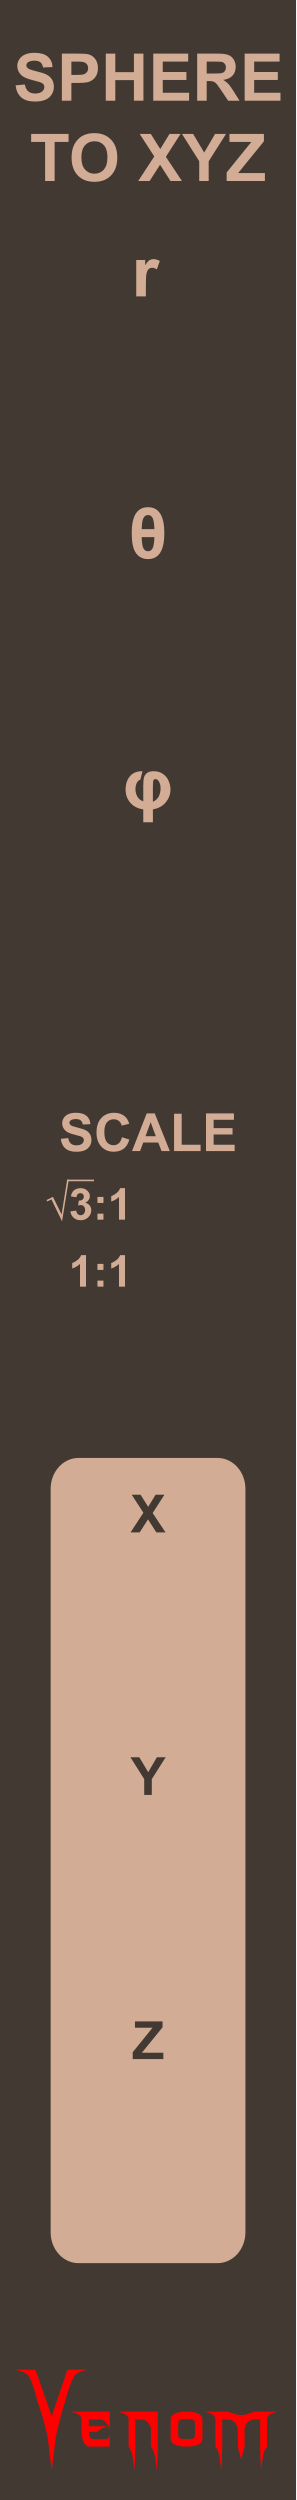
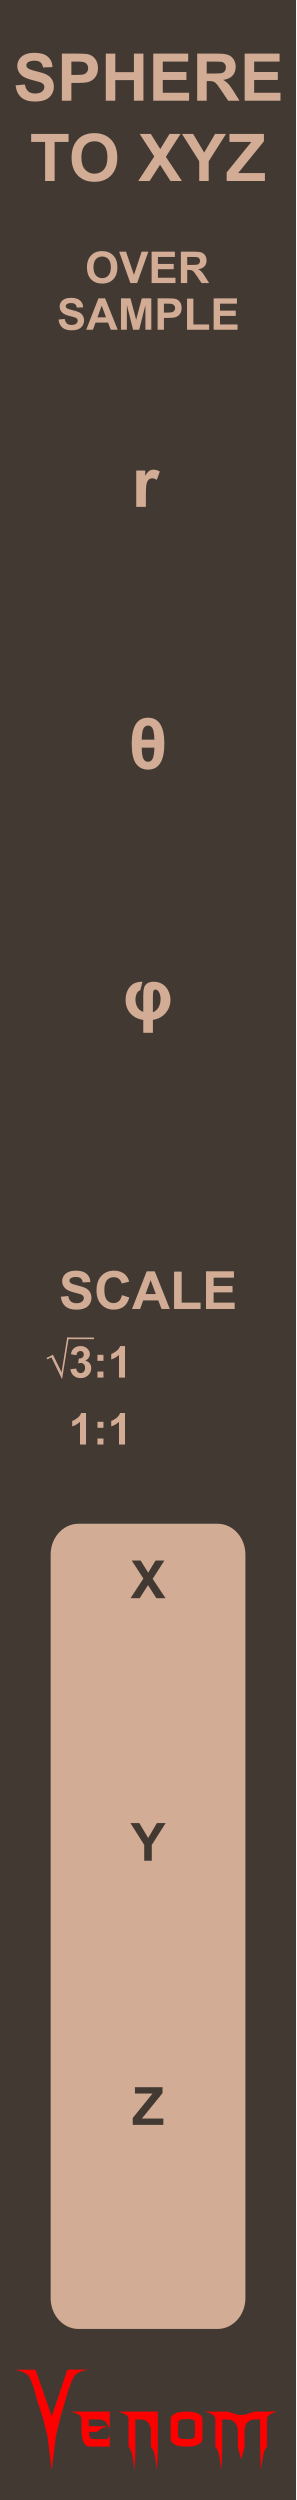
<svg xmlns="http://www.w3.org/2000/svg" width="45" height="380" viewBox="0 0 119.062 1005.417" version="1.1" id="svg5">
  <defs id="defs2" />
  <g id="layer3" style="display:inline">
    <rect style="vector-effect:non-scaling-stroke;fill:#423932;fill-opacity:1;stroke-width:0.187;-inkscape-stroke:hairline" id="rect910" width="119.062" height="1005.417" x="0" y="3.0735944e-05" />
  </g>
  <g id="layer4" style="display:inline">
    <g id="g42796" transform="matrix(0.7933896,0,0,0.7945833,-1.265367,-19.61703)" style="fill:#ff0000;stroke-width:1.279">
      <g aria-label="enom" id="text4270-27" style="font-size:49.389px;line-height:1.25;font-family:'NECK ROMANCER';-inkscape-font-specification:'NECK ROMANCER, Normal';font-variant-ligatures:none;text-align:center;text-anchor:middle;fill:#ff0000;stroke-width:3.384">
        <path d="m 46.609,1249.244 q 0,1.158 0,3.425 3.183,0 9.453,0 -1.64,0.579 -2.99,1.206 -1.35,0.627 -2.363,1.688 -1.35,0 -4.051,0 0,1.495 0.434,2.556 0.386,1.109 1.833,1.109 2.267,0 6.801,0 0.482,-0.145 0.868,-0.627 0.338,-0.53 0.627,-1.736 0,2.026 0,6.125 -3.521,0 -10.563,0 -1.543,0 -2.653,-2.219 -1.109,-2.17 -1.109,-6.318 0,-1.978 0,-5.836 -0.386,-1.35 -1.881,-2.122 -1.495,-0.724 -3.569,-1.206 6.608,0 19.775,0 0,2.942 0,8.778 -1.206,-2.701 -2.219,-3.666 -1.013,-0.965 -2.701,-1.109 -0.916,-0.097 -2.17,-0.097 -1.206,0.048 -2.846,0.048 -0.241,0 -0.675,0 z" id="path42762" style="fill:#ff0000;stroke-width:3.384" />
        <path d="m 81.577,1245.289 q 0,5.884 0,17.701 0,3.087 -0.145,6.077 -0.096,3.039 -0.338,5.933 -0.386,-3.714 -0.965,-6.994 -0.531,-3.328 -2.026,-5.016 0,-2.99 0,-8.923 -0.241,-1.351 -0.723,-2.219 -0.482,-0.868 -1.061,-1.399 -1.109,-1.013 -2.412,-1.109 -1.35,-0.097 -2.267,-0.097 -0.482,0 -1.447,0 0,4.582 0,13.746 0,3.087 -0.096,6.077 -0.145,3.039 -0.386,5.933 -0.386,-3.714 -0.916,-6.994 -0.579,-3.328 -2.026,-5.016 0,-4.823 0,-14.373 -0.386,-1.35 -1.881,-2.122 -1.495,-0.724 -3.569,-1.206 6.752,0 20.257,0 z" id="path42764" style="fill:#ff0000;stroke-width:3.384" />
        <path d="m 104.197,1249.051 q 0,3.376 0,10.177 0,1.543 -1.929,2.653 -1.929,1.109 -6.077,1.109 -4.196,0 -6.125,-1.109 -1.929,-1.109 -1.929,-2.653 0,-3.376 0,-10.177 0,-1.543 1.929,-2.653 1.929,-1.109 6.125,-1.109 4.148,0 6.077,1.109 1.929,1.109 1.929,2.653 z m -3.762,7.91 q 0,-1.881 0,-5.643 0,-1.688 -1.254,-1.978 -1.206,-0.289 -2.99,-0.289 -1.833,0 -3.039,0.289 -1.254,0.289 -1.254,1.978 0,1.881 0,5.643 0,1.688 1.254,1.977 1.206,0.289 3.039,0.289 1.785,0 2.99,-0.289 1.254,-0.289 1.254,-1.977 z" id="path42766" style="fill:#ff0000;stroke-width:3.384" />
        <path d="m 142.348,1245.289 q -2.026,0.482 -3.521,1.206 -1.543,0.772 -1.881,2.122 0,4.775 0,14.373 -1.495,1.688 -2.026,5.016 -0.579,3.28 -0.965,6.994 -0.241,-2.894 -0.338,-5.933 -0.145,-2.99 -0.145,-6.077 0,-4.582 0,-13.746 -0.482,0 -1.399,0 -0.531,0 -1.158,0 -0.627,0 -1.302,0.145 -1.254,0.241 -2.412,1.206 -1.158,0.965 -1.64,3.473 0,2.99 0,8.923 -0.145,0.627 -0.289,1.109 -0.097,0.482 -0.193,0.82 -0.531,1.978 -0.386,1.351 0.193,-0.627 -0.289,1.158 -0.097,0.338 -0.241,0.868 -0.145,0.531 -0.338,1.302 -0.145,-0.675 -0.289,-1.206 -0.145,-0.482 -0.241,-0.82 -0.531,-2.026 -0.338,-1.302 0.193,0.772 -0.434,-1.688 -0.048,-0.289 -0.193,-0.724 -0.097,-0.386 -0.193,-0.868 0,-2.99 0,-8.923 -0.289,-1.351 -0.772,-2.219 -0.482,-0.868 -1.061,-1.399 -1.109,-1.013 -2.412,-1.109 -1.302,-0.097 -2.267,-0.097 -0.482,0 -1.399,0 0,4.582 0,13.746 0,3.087 -0.145,6.077 -0.097,3.039 -0.338,5.933 -0.386,-3.714 -0.965,-6.994 -0.531,-3.328 -2.026,-5.016 0,-4.823 0,-14.373 -0.386,-1.35 -1.881,-2.122 -1.495,-0.724 -3.569,-1.206 3.955,0 11.768,0 1.158,0.386 3.473,1.157 0.772,0.289 1.592,0.434 0.82,0.145 1.688,0.145 0.868,0 1.736,-0.145 0.82,-0.145 1.592,-0.434 1.158,-0.386 3.424,-1.157 3.955,0 11.768,0 z" id="path42768" style="fill:#ff0000;stroke-width:3.384" />
      </g>
      <g aria-label="V" transform="matrix(1.236317,0,0,0.8088538,-497.8809,123.4859)" id="text4270-3-5-2" style="font-size:78.506px;line-height:1.25;font-family:Nosferotica;-inkscape-font-specification:'Nosferotica, Normal';font-variant-ligatures:none;text-align:center;text-anchor:middle;fill:#ff0000;stroke-width:4.184">
        <path d="m 431.65,1360.686 8.574,-0.102 c 0,0 -4.408,1.088 -5.599,3.728 -1.881,4.169 -3.642,14.663 -3.642,14.663 l -2.233,11.519 -1.833,11.831 -1.718,21.311 -1.695,-21.311 -1.922,-11.521 -2.501,-11.829 c 0,0 -1.52,-10.287 -3.383,-14.483 -1.145,-2.579 -5.634,-3.806 -5.634,-3.806 h 8.466 l 6.669,29.157 z" id="path30410" style="fill:#ff0000;stroke-width:4.184" />
      </g>
    </g>
  </g>
  <g id="layer5" style="display:inline">
-     <rect style="vector-effect:non-scaling-stroke;fill:#d2ac95;fill-opacity:1;stroke-width:0.026;-inkscape-stroke:hairline" id="rect76101" width="78.327" height="323.825" x="20.368" y="586.343" ry="12.392" rx="11.207" />
+     <rect style="vector-effect:non-scaling-stroke;fill:#d2ac95;fill-opacity:1;stroke-width:0.026;-inkscape-stroke:hairline" id="rect76101" width="78.327" height="323.825" x="20.368" y="612.802" ry="12.392" rx="11.207" />
    <g aria-label="SPHERE" id="text16656" style="font-weight:bold;font-size:26.458px;line-height:1.25;font-family:Arial;-inkscape-font-specification:'Arial, Bold';font-variant-ligatures:none;text-align:center;text-anchor:middle;fill:#d2ac95;fill-opacity:1;stroke-width:2.646">
      <path d="m 6.266,34.337 3.721,-0.362 q 0.336,1.873 1.357,2.752 1.034,0.878 2.778,0.878 1.847,0 2.778,-0.775 0.943,-0.788 0.943,-1.835 0,-0.672 -0.4,-1.137 Q 17.053,33.381 16.071,33.032 15.4,32.8 13.01,32.205 9.935,31.443 8.695,30.332 6.951,28.769 6.951,26.521 q 0,-1.447 0.814,-2.7 0.827,-1.266 2.364,-1.925 1.55,-0.659 3.734,-0.659 3.566,0 5.361,1.563 1.809,1.563 1.899,4.173 l -3.824,0.168 q -0.245,-1.46 -1.059,-2.093 -0.801,-0.646 -2.416,-0.646 -1.667,0 -2.61,0.685 -0.607,0.439 -0.607,1.176 0,0.672 0.568,1.15 0.723,0.607 3.514,1.266 2.791,0.659 4.121,1.369 1.344,0.698 2.093,1.925 0.762,1.214 0.762,3.01 0,1.628 -0.904,3.049 -0.904,1.421 -2.558,2.119 -1.654,0.685 -4.121,0.685 -3.592,0 -5.516,-1.654 -1.925,-1.667 -2.3,-4.845 z" id="path1205" style="fill:#d2ac95;fill-opacity:1" />
      <path d="M 24.882,40.499 V 21.56 h 6.137 q 3.488,0 4.548,0.284 1.628,0.426 2.726,1.86 1.098,1.421 1.098,3.682 0,1.744 -0.633,2.933 -0.633,1.189 -1.615,1.873 -0.969,0.672 -1.977,0.891 -1.369,0.271 -3.966,0.271 h -2.493 v 7.144 z m 3.824,-15.735 v 5.374 h 2.093 q 2.261,0 3.023,-0.297 0.762,-0.297 1.189,-0.93 0.439,-0.633 0.439,-1.473 0,-1.034 -0.607,-1.705 -0.607,-0.672 -1.537,-0.84 -0.685,-0.129 -2.752,-0.129 z" id="path1207" style="fill:#d2ac95;fill-opacity:1" />
      <path d="M 42.543,40.499 V 21.56 h 3.824 v 7.454 h 7.493 v -7.454 h 3.824 v 18.939 h -3.824 v -8.281 h -7.493 v 8.281 z" id="path1209" style="fill:#d2ac95;fill-opacity:1" />
      <path d="M 61.637,40.499 V 21.56 h 14.043 v 3.204 H 65.461 v 4.199 h 9.508 v 3.191 h -9.508 v 5.155 h 10.581 v 3.191 z" id="path1211" style="fill:#d2ac95;fill-opacity:1" />
      <path d="M 79.297,40.499 V 21.56 h 8.049 q 3.036,0 4.405,0.517 1.382,0.504 2.209,1.809 0.827,1.305 0.827,2.984 0,2.132 -1.253,3.527 -1.253,1.382 -3.747,1.744 1.24,0.723 2.041,1.589 0.814,0.866 2.183,3.075 l 2.313,3.695 H 91.751 L 88.987,36.378 Q 87.514,34.169 86.971,33.601 86.429,33.019 85.822,32.813 85.214,32.593 83.897,32.593 H 83.122 v 7.906 z M 83.122,29.57 h 2.829 q 2.752,0 3.436,-0.233 0.685,-0.233 1.072,-0.801 0.388,-0.568 0.388,-1.421 0,-0.956 -0.517,-1.537 -0.504,-0.594 -1.434,-0.749 -0.465,-0.065 -2.791,-0.065 H 83.122 Z" id="path1213" style="fill:#d2ac95;fill-opacity:1" />
      <path d="M 98.392,40.499 V 21.56 h 14.043 v 3.204 h -10.219 v 4.199 h 9.508 v 3.191 h -9.508 v 5.155 h 10.581 v 3.191 z" id="path1215" style="fill:#d2ac95;fill-opacity:1" />
    </g>
    <g aria-label="TO XYZ" id="text16656-3" style="font-weight:bold;font-size:26.458px;line-height:1.25;font-family:Arial;-inkscape-font-specification:'Arial, Bold';font-variant-ligatures:none;text-align:center;text-anchor:middle;display:inline;fill:#d2ac95;fill-opacity:1;stroke-width:2.646">
      <path d="M 18.145,72.804 V 57.068 h -5.62 v -3.204 h 15.051 v 3.204 h -5.607 v 15.735 z" id="path1218" style="fill:#d2ac95;fill-opacity:1" />
      <path d="m 28.79,63.45 q 0,-2.894 0.866,-4.858 0.646,-1.447 1.757,-2.597 1.124,-1.15 2.455,-1.705 1.77,-0.749 4.082,-0.749 4.186,0 6.692,2.597 2.519,2.597 2.519,7.222 0,4.586 -2.493,7.183 -2.493,2.584 -6.666,2.584 -4.225,0 -6.718,-2.571 -2.493,-2.584 -2.493,-7.106 z m 3.94,-0.129 q 0,3.217 1.486,4.883 1.486,1.654 3.772,1.654 2.287,0 3.747,-1.641 1.473,-1.654 1.473,-4.948 0,-3.256 -1.434,-4.858 -1.421,-1.602 -3.785,-1.602 -2.364,0 -3.811,1.628 -1.447,1.615 -1.447,4.883 z" id="path1220" style="fill:#d2ac95;fill-opacity:1" />
      <path d="m 55.572,72.804 6.472,-9.883 -5.865,-9.056 h 4.47 l 3.798,6.085 3.721,-6.085 h 4.431 l -5.891,9.198 6.472,9.741 h -4.612 l -4.199,-6.55 -4.212,6.55 z" id="path1222" style="fill:#d2ac95;fill-opacity:1" />
      <path d="m 80.118,72.804 v -7.971 L 73.18,53.865 h 4.483 l 4.457,7.493 4.367,-7.493 h 4.405 l -6.963,10.994 v 7.945 z" id="path1224" style="fill:#d2ac95;fill-opacity:1" />
      <path d="M 91.151,72.804 V 69.355 L 101.098,57.068 H 92.275 V 53.865 H 106.137 V 56.836 L 95.763,69.613 h 10.775 v 3.191 z" id="path1226" style="fill:#d2ac95;fill-opacity:1" />
    </g>
-     <g aria-label="r" id="text41633" style="font-weight:bold;font-size:28.222px;line-height:1.25;font-family:Arial;-inkscape-font-specification:'Arial, Bold';font-variant-ligatures:none;text-align:center;text-anchor:middle;fill:#d2ac95;fill-opacity:1;stroke-width:2.646" transform="translate(0,-58.20834)">
+     <g aria-label="r" id="text41633" style="font-weight:bold;font-size:28.222px;line-height:1.25;font-family:Arial;-inkscape-font-specification:'Arial, Bold';font-variant-ligatures:none;text-align:center;text-anchor:middle;fill:#d2ac95;fill-opacity:1;stroke-width:2.646" transform="translate(0,26.45834)">
      <path d="m 58.663,177.4 h -3.872 v -14.635 h 3.597 v 2.081 q 0.923,-1.474 1.654,-1.943 0.744,-0.469 1.681,-0.469 1.323,0 2.549,0.73 l -1.199,3.376 q -0.978,-0.634 -1.819,-0.634 -0.813,0 -1.378,0.455 -0.565,0.441 -0.896,1.612 -0.317,1.171 -0.317,4.906 z" id="path1178" style="fill:#d2ac95;fill-opacity:1" />
    </g>
-     <g aria-label="θ" id="text56685" style="font-weight:bold;font-size:28.222px;line-height:1.25;font-family:Arial;-inkscape-font-specification:'Arial, Bold';font-variant-ligatures:none;text-align:center;text-anchor:middle;fill:#d2ac95;fill-opacity:1;stroke-width:2.646" transform="translate(0,-58.20834)">
+     <g aria-label="θ" id="text56685" style="font-weight:bold;font-size:28.222px;line-height:1.25;font-family:Arial;-inkscape-font-specification:'Arial, Bold';font-variant-ligatures:none;text-align:center;text-anchor:middle;fill:#d2ac95;fill-opacity:1;stroke-width:2.646" transform="translate(0,26.45834)">
      <path d="m 59.531,262.183 q 6.559,0 6.559,10.446 0,10.432 -6.559,10.432 -3.045,0 -4.809,-2.356 -1.75,-2.37 -1.75,-8.13 0,-10.39 6.559,-10.39 z m 2.563,8.833 q -0.11,-3.445 -0.758,-4.561 -0.634,-1.116 -1.805,-1.116 -1.158,0 -1.805,1.13 -0.648,1.116 -0.744,4.548 z m 0,3.211 h -5.113 q 0.096,3.445 0.73,4.561 0.648,1.116 1.819,1.116 1.171,0 1.805,-1.116 0.648,-1.13 0.758,-4.561 z" id="path1181" style="fill:#d2ac95;fill-opacity:1" />
    </g>
-     <g aria-label="φ" id="text71383" style="font-weight:bold;font-size:28.222px;line-height:1.25;font-family:Arial;-inkscape-font-specification:'Arial, Bold';font-variant-ligatures:none;text-align:center;text-anchor:middle;fill:#d2ac95;fill-opacity:1;stroke-width:2.646" transform="translate(0,-58.20834)">
+     <g aria-label="φ" id="text71383" style="font-weight:bold;font-size:28.222px;line-height:1.25;font-family:Arial;-inkscape-font-specification:'Arial, Bold';font-variant-ligatures:none;text-align:center;text-anchor:middle;fill:#d2ac95;fill-opacity:1;stroke-width:2.646" transform="translate(0,26.45834)">
      <path d="m 57.299,368.366 -0.868,3.418 q -0.992,0.303 -1.474,1.406 -0.482,1.102 -0.482,2.356 0,1.667 0.772,3.045 0.772,1.364 2.37,1.888 v -6.284 q 0,-2.329 0.331,-3.445 0.345,-1.116 1.309,-1.75 0.978,-0.634 2.549,-0.634 2.164,0 3.707,1.075 1.543,1.061 2.288,2.797 0.758,1.723 0.758,3.418 0,2.921 -1.86,5.195 -1.847,2.26 -5.209,2.866 v 5.181 h -3.872 v -5.181 q -3.294,-0.469 -5.209,-2.66 -1.902,-2.205 -1.902,-5.292 0,-3.486 1.957,-5.609 1.695,-1.819 4.837,-1.791 z m 4.189,12.306 q 3.087,-1.378 3.087,-5.512 0,-1.461 -0.606,-2.549 -0.606,-1.089 -1.502,-1.089 -0.455,0 -0.717,0.427 -0.262,0.413 -0.262,2.756 z" id="path1184" style="fill:#d2ac95;fill-opacity:1" />
    </g>
    <text xml:space="preserve" style="font-size:35.278px;line-height:1.25;font-family:Arial;-inkscape-font-specification:Arial;font-variant-ligatures:none;text-align:center;text-anchor:middle;fill:#d2ac95;fill-opacity:1;stroke-width:2.646" x="-234.818" y="326.099" id="text78543">
      <tspan id="tspan78541" style="fill:#d2ac95;fill-opacity:1;stroke-width:2.646" x="-234.818" y="326.099" />
    </text>
-     <g aria-label="1:1" id="text4935-4" style="font-weight:bold;font-size:17.639px;line-height:1.25;font-family:Arial;-inkscape-font-specification:'Arial, Bold';font-variant-ligatures:none;text-align:center;text-anchor:middle;display:inline;fill:#d2ac95;fill-opacity:1;stroke-width:2.646">
+     <g aria-label="1:1" id="text4935-4" style="font-weight:bold;font-size:17.639px;line-height:1.25;font-family:Arial;-inkscape-font-specification:'Arial, Bold';font-variant-ligatures:none;text-align:center;text-anchor:middle;display:inline;fill:#d2ac95;fill-opacity:1;stroke-width:2.646" transform="translate(0,63.5)">
      <path d="m 34.591,517.442 h -2.42 v -9.121 q -1.326,1.24 -3.126,1.835 v -2.196 q 0.947,-0.31 2.058,-1.171 1.111,-0.87 1.524,-2.024 h 1.964 z" id="path21068" style="fill:#d2ac95;fill-opacity:1" />
      <path d="m 39.19,510.715 v -2.42 h 2.42 v 2.42 z m 0,6.727 v -2.42 h 2.42 v 2.42 z" id="path21070" style="fill:#d2ac95;fill-opacity:1" />
      <path d="m 50.275,517.442 h -2.42 v -9.121 q -1.326,1.24 -3.126,1.835 v -2.196 q 0.947,-0.31 2.058,-1.171 1.111,-0.87 1.524,-2.024 h 1.964 z" id="path21072" style="fill:#d2ac95;fill-opacity:1" />
    </g>
-     <g id="g21103" style="fill:#d2ac95;fill-opacity:1">
+     <g id="g21103" transform="translate(0,63.5)" style="fill:#d2ac95;fill-opacity:1">
      <g aria-label="√3:1" id="text4935" style="font-weight:bold;font-size:17.639px;line-height:1.25;font-family:Arial;-inkscape-font-specification:'Arial, Bold';font-variant-ligatures:none;text-align:center;text-anchor:middle;display:inline;fill:#d2ac95;fill-opacity:1;stroke-width:2.646">
        <path d="m 27.011,474.415 h 0.637 l -2.687,16.769 -4.272,-8.794 -1.705,0.784 -0.293,-0.551 2.592,-1.301 3.488,7.088 z" id="path21059" style="fill:#d2ac95;fill-opacity:1" />
        <path d="m 28.312,487.162 2.343,-0.284 q 0.112,0.896 0.603,1.369 0.491,0.474 1.189,0.474 0.749,0 1.257,-0.568 0.517,-0.568 0.517,-1.533 0,-0.913 -0.491,-1.447 -0.491,-0.534 -1.197,-0.534 -0.465,0 -1.111,0.181 l 0.267,-1.972 q 0.982,0.026 1.499,-0.422 0.517,-0.456 0.517,-1.206 0,-0.637 -0.379,-1.016 -0.379,-0.379 -1.008,-0.379 -0.62,0 -1.059,0.431 -0.439,0.431 -0.534,1.257 l -2.231,-0.379 q 0.233,-1.145 0.698,-1.826 0.474,-0.689 1.309,-1.077 0.844,-0.396 1.886,-0.396 1.783,0 2.859,1.137 0.887,0.93 0.887,2.102 0,1.662 -1.817,2.653 1.085,0.233 1.731,1.042 0.655,0.81 0.655,1.955 0,1.662 -1.214,2.834 -1.214,1.171 -3.023,1.171 -1.714,0 -2.842,-0.982 -1.128,-0.99 -1.309,-2.584 z" id="path21061" style="fill:#d2ac95;fill-opacity:1" />
        <path d="m 39.19,483.786 v -2.42 h 2.42 v 2.42 z m 0,6.727 v -2.42 h 2.42 v 2.42 z" id="path21063" style="fill:#d2ac95;fill-opacity:1" />
        <path d="m 50.275,490.513 h -2.42 v -9.121 q -1.326,1.24 -3.126,1.835 v -2.196 q 0.947,-0.31 2.058,-1.171 1.111,-0.87 1.524,-2.024 h 1.964 z" id="path21065" style="fill:#d2ac95;fill-opacity:1" />
      </g>
      <path style="color:#000000;fill:#d2ac95;fill-opacity:1;-inkscape-stroke:none" d="m 27.014,474.408 v 0.65 h 10.791 v -0.65 z" id="path6594" />
    </g>
-     <g aria-label="SCALE" id="text17163" style="font-weight:bold;font-size:21.167px;line-height:1.25;font-family:Arial;-inkscape-font-specification:'Arial, Bold';font-variant-ligatures:none;text-align:center;text-anchor:middle;fill:#d2ac95;fill-opacity:1;stroke-width:2.646">
+     <g aria-label="SCALE" id="text17163" style="font-weight:bold;font-size:21.167px;line-height:1.25;font-family:Arial;-inkscape-font-specification:'Arial, Bold';font-variant-ligatures:none;text-align:center;text-anchor:middle;fill:#d2ac95;fill-opacity:1;stroke-width:2.646" transform="translate(0,63.5)">
      <path d="m 24.455,457.998 2.977,-0.289 q 0.269,1.499 1.085,2.201 0.827,0.703 2.222,0.703 1.478,0 2.222,-0.62 0.754,-0.63 0.754,-1.468 0,-0.537 -0.32,-0.909 -0.31,-0.382 -1.096,-0.661 -0.537,-0.186 -2.449,-0.661 -2.46,-0.61 -3.452,-1.499 -1.395,-1.251 -1.395,-3.049 0,-1.158 0.651,-2.16 0.661,-1.013 1.891,-1.54 1.24,-0.527 2.987,-0.527 2.853,0 4.289,1.251 1.447,1.251 1.519,3.338 l -3.059,0.134 q -0.196,-1.168 -0.847,-1.674 -0.641,-0.517 -1.933,-0.517 -1.333,0 -2.088,0.548 -0.486,0.351 -0.486,0.941 0,0.537 0.455,0.92 0.579,0.486 2.811,1.013 2.232,0.527 3.297,1.096 1.075,0.558 1.674,1.54 0.61,0.972 0.61,2.408 0,1.302 -0.723,2.439 -0.723,1.137 -2.046,1.695 -1.323,0.548 -3.297,0.548 -2.873,0 -4.413,-1.323 -1.54,-1.333 -1.84,-3.876 z" id="path21048" style="fill:#d2ac95;fill-opacity:1" />
      <path d="m 49.043,457.357 2.966,0.941 q -0.682,2.48 -2.274,3.69 -1.581,1.199 -4.02,1.199 -3.018,0 -4.961,-2.057 -1.943,-2.067 -1.943,-5.643 0,-3.783 1.953,-5.87 1.953,-2.098 5.137,-2.098 2.78,0 4.517,1.643 1.034,0.972 1.55,2.791 l -3.028,0.723 q -0.269,-1.178 -1.127,-1.86 -0.847,-0.682 -2.067,-0.682 -1.685,0 -2.739,1.209 -1.044,1.209 -1.044,3.917 0,2.873 1.034,4.093 1.034,1.22 2.687,1.22 1.22,0 2.098,-0.775 0.879,-0.775 1.261,-2.439 z" id="path21050" style="fill:#d2ac95;fill-opacity:1" />
      <path d="m 68.298,462.928 h -3.328 l -1.323,-3.442 h -6.056 l -1.251,3.442 H 53.094 L 58.996,447.776 h 3.235 z m -5.633,-5.994 -2.088,-5.622 -2.046,5.622 z" id="path21052" style="fill:#d2ac95;fill-opacity:1" />
      <path d="m 70.003,462.928 v -15.028 h 3.059 v 12.475 h 7.607 v 2.553 z" id="path21054" style="fill:#d2ac95;fill-opacity:1" />
      <path d="M 82.85,462.928 V 447.776 h 11.234 v 2.563 h -8.175 v 3.359 h 7.607 v 2.553 h -7.607 v 4.124 h 8.465 v 2.553 z" id="path21056" style="fill:#d2ac95;fill-opacity:1" />
    </g>
+     <g aria-label="OVER" id="text18717" style="font-weight:bold;font-size:17.639px;line-height:1.25;font-family:Arial;-inkscape-font-specification:'Arial, Bold';font-variant-ligatures:none;text-align:center;text-anchor:middle;fill:#d2ac95;fill-opacity:1;stroke-width:2.646">
+       <path d="m 34.968,107.595 q 0,-1.929 0.577,-3.238 0.431,-0.965 1.171,-1.731 0.749,-0.767 1.636,-1.137 1.18,-0.5 2.722,-0.5 2.791,0 4.461,1.731 1.679,1.731 1.679,4.815 0,3.058 -1.662,4.789 -1.662,1.723 -4.444,1.723 -2.816,0 -4.479,-1.714 -1.662,-1.723 -1.662,-4.737 z m 2.627,-0.086 q 0,2.145 0.99,3.256 0.99,1.102 2.515,1.102 1.524,0 2.498,-1.094 0.982,-1.102 0.982,-3.299 0,-2.17 -0.956,-3.238 -0.947,-1.068 -2.524,-1.068 -1.576,0 -2.541,1.085 -0.965,1.077 -0.965,3.256 z" id="path19603" style="fill:#d2ac95;fill-opacity:1" />
+       <path d="m 52.426,113.83 -4.513,-12.626 h 2.765 l 3.195,9.345 3.092,-9.345 h 2.704 l -4.522,12.626 z" id="path19605" style="fill:#d2ac95;fill-opacity:1" />
+       <path d="m 60.97,113.83 v -12.626 h 9.362 v 2.136 h -6.813 v 2.799 h 6.339 v 2.127 h -6.339 v 3.436 h 7.054 v 2.127 z" id="path19607" style="fill:#d2ac95;fill-opacity:1" />
+       <path d="m 72.743,113.83 v -12.626 h 5.366 q 2.024,0 2.937,0.345 0.922,0.336 1.473,1.206 0.551,0.87 0.551,1.99 0,1.421 -0.835,2.351 -0.835,0.922 -2.498,1.163 0.827,0.482 1.361,1.059 0.543,0.577 1.456,2.05 l 1.542,2.463 h -3.049 l -1.843,-2.747 q -0.982,-1.473 -1.344,-1.852 -0.362,-0.388 -0.767,-0.525 -0.405,-0.146 -1.283,-0.146 h -0.517 v 5.271 z m 2.549,-7.286 h 1.886 q 1.835,0 2.291,-0.155 0.456,-0.155 0.715,-0.534 0.258,-0.379 0.258,-0.947 0,-0.637 -0.345,-1.025 -0.336,-0.396 -0.956,-0.5 -0.31,-0.043 -1.86,-0.043 h -1.99 z" id="path19609" style="fill:#d2ac95;fill-opacity:1" />
+     </g>
+     <g aria-label="SAMPLE" id="text18717-2" style="font-weight:bold;font-size:17.639px;line-height:1.25;font-family:Arial;-inkscape-font-specification:'Arial, Bold';font-variant-ligatures:none;text-align:center;text-anchor:middle;display:inline;fill:#d2ac95;fill-opacity:1;stroke-width:2.646">
+       <path d="m 23.539,128.507 2.48,-0.241 q 0.224,1.249 0.904,1.835 0.689,0.586 1.852,0.586 1.232,0 1.852,-0.517 0.629,-0.525 0.629,-1.223 0,-0.448 -0.267,-0.758 -0.258,-0.319 -0.913,-0.551 -0.448,-0.155 -2.041,-0.551 -2.05,-0.508 -2.877,-1.249 -1.163,-1.042 -1.163,-2.541 0,-0.965 0.543,-1.8 0.551,-0.844 1.576,-1.283 1.034,-0.439 2.489,-0.439 2.377,0 3.574,1.042 1.206,1.042 1.266,2.782 l -2.549,0.112 q -0.164,-0.973 -0.706,-1.395 -0.534,-0.431 -1.611,-0.431 -1.111,0 -1.74,0.456 -0.405,0.293 -0.405,0.784 0,0.448 0.379,0.767 0.482,0.405 2.343,0.844 1.86,0.439 2.747,0.913 0.896,0.465 1.395,1.283 0.508,0.81 0.508,2.007 0,1.085 -0.603,2.033 -0.603,0.947 -1.705,1.412 -1.102,0.456 -2.747,0.456 -2.394,0 -3.678,-1.102 -1.283,-1.111 -1.533,-3.23 z" id="path19612" style="fill:#d2ac95;fill-opacity:1" />
+       <path d="M 47.336,132.615 H 44.562 l -1.102,-2.868 h -5.047 l -1.042,2.868 h -2.704 l 4.918,-12.626 h 2.696 z M 42.642,127.62 40.902,122.935 39.197,127.62 Z" id="path19614" style="fill:#d2ac95;fill-opacity:1" />
+       <path d="M 48.653,132.615 V 119.989 h 3.815 l 2.291,8.613 2.265,-8.613 H 60.849 v 12.626 h -2.369 v -9.939 l -2.506,9.939 h -2.455 l -2.498,-9.939 v 9.939 z" id="path19616" style="fill:#d2ac95;fill-opacity:1" />
+       <path d="M 63.381,132.615 V 119.989 h 4.091 q 2.325,0 3.032,0.189 1.085,0.284 1.817,1.24 0.732,0.947 0.732,2.455 0,1.163 -0.422,1.955 -0.422,0.792 -1.077,1.249 -0.646,0.448 -1.318,0.594 -0.913,0.181 -2.644,0.181 h -1.662 v 4.763 z m 2.549,-10.49 v 3.583 h 1.395 q 1.507,0 2.015,-0.198 0.508,-0.198 0.792,-0.62 0.293,-0.422 0.293,-0.982 0,-0.689 -0.405,-1.137 -0.405,-0.448 -1.025,-0.56 -0.456,-0.086 -1.835,-0.086 z" id="path19618" style="fill:#d2ac95;fill-opacity:1" />
+       <path d="m 75.215,132.615 v -12.523 h 2.549 v 10.396 h 6.339 v 2.127 z" id="path19620" style="fill:#d2ac95;fill-opacity:1" />
+       <path d="M 85.921,132.615 V 119.989 h 9.362 v 2.136 h -6.813 v 2.799 h 6.339 v 2.127 h -6.339 v 3.436 h 7.054 v 2.127 z" id="path19622" style="fill:#d2ac95;fill-opacity:1" />
+     </g>
  </g>
  <g id="layer6" style="display:none" />
  <g id="layer7" style="display:inline">
-     <g aria-label="X" id="text56685-8" style="font-weight:bold;font-size:21.167px;line-height:1.25;font-family:Arial;-inkscape-font-specification:'Arial, Bold';font-variant-ligatures:none;text-align:center;text-anchor:middle;display:inline;fill:#423932;fill-opacity:1;stroke-width:2.646" transform="translate(0,15.875)">
+     <g aria-label="X" id="text56685-8" style="font-weight:bold;font-size:21.167px;line-height:1.25;font-family:Arial;-inkscape-font-specification:'Arial, Bold';font-variant-ligatures:none;text-align:center;text-anchor:middle;display:inline;fill:#423932;fill-opacity:1;stroke-width:2.646" transform="translate(0,42.33334)">
      <path d="m 52.488,600.415 5.178,-7.907 -4.692,-7.245 h 3.576 l 3.039,4.868 2.977,-4.868 h 3.545 l -4.713,7.359 5.178,7.793 H 62.885 l -3.359,-5.24 -3.369,5.24 z" id="path1247" style="fill:#423932;fill-opacity:1" />
    </g>
-     <g aria-label="Y" id="text56685-8-4" style="font-weight:bold;font-size:21.167px;line-height:1.25;font-family:Arial;-inkscape-font-specification:'Arial, Bold';font-variant-ligatures:none;text-align:center;text-anchor:middle;display:inline;fill:#423932;fill-opacity:1;stroke-width:2.646" transform="translate(0,15.875)">
+     <g aria-label="Y" id="text56685-8-4" style="font-weight:bold;font-size:21.167px;line-height:1.25;font-family:Arial;-inkscape-font-specification:'Arial, Bold';font-variant-ligatures:none;text-align:center;text-anchor:middle;display:inline;fill:#423932;fill-opacity:1;stroke-width:2.646" transform="translate(0,42.33334)">
      <path d="m 57.996,705.996 v -6.377 l -5.55,-8.775 h 3.586 l 3.566,5.994 3.493,-5.994 h 3.524 l -5.571,8.795 v 6.356 z" id="path1250" style="fill:#423932;fill-opacity:1" />
    </g>
-     <g aria-label="Z" id="text56685-8-8" style="font-weight:bold;font-size:21.167px;line-height:1.25;font-family:Arial;-inkscape-font-specification:'Arial, Bold';font-variant-ligatures:none;text-align:center;text-anchor:middle;display:inline;fill:#423932;fill-opacity:1;stroke-width:2.646" transform="translate(0,15.875)">
+     <g aria-label="Z" id="text56685-8-8" style="font-weight:bold;font-size:21.167px;line-height:1.25;font-family:Arial;-inkscape-font-specification:'Arial, Bold';font-variant-ligatures:none;text-align:center;text-anchor:middle;display:inline;fill:#423932;fill-opacity:1;stroke-width:2.646" transform="translate(0,42.33334)">
      <path d="m 53.376,812.214 v -2.76 l 7.958,-9.829 h -7.059 v -2.563 h 11.09 v 2.377 l -8.299,10.222 h 8.62 v 2.553 z" id="path1253" style="fill:#423932;fill-opacity:1" />
    </g>
  </g>
  <g id="layer8" style="display:none" />
  <g id="layer2" style="display:none">
-     <ellipse style="display:inline;fill:#ff0000;stroke:#ff0000;stroke-width:5.157;stroke-opacity:1" id="path1065-7-2-8-1" cx="59.531" cy="866.511" rx="27.848" ry="27.849" />
-     <ellipse style="display:inline;fill:#ff0000;stroke:#ff0000;stroke-width:5.157;stroke-opacity:1" id="path1065-7-2-8-1-6" cx="59.531" cy="760.678" rx="27.848" ry="27.849" />
-     <ellipse style="display:inline;fill:#ff0000;stroke:#ff0000;stroke-width:5.157;stroke-opacity:1" id="path1065-7-2-8-1-6-7" cx="59.531" cy="654.844" rx="27.848" ry="27.849" />
-     <ellipse style="display:inline;fill:#ff0000;stroke:#ff0000;stroke-width:5.157;stroke-opacity:1" id="path1065-7-2-8-1-1" cx="59.531" cy="369.094" rx="27.848" ry="27.849" />
-     <ellipse style="display:inline;fill:#ff0000;stroke:#ff0000;stroke-width:5.157;stroke-opacity:1" id="path1065-7-2-8-1-6-1" cx="59.531" cy="263.261" rx="27.848" ry="27.849" />
-     <ellipse style="display:inline;fill:#ff0000;stroke:#ff0000;stroke-width:5.157;stroke-opacity:1" id="path1065-7-2-8-1-6-7-2" cx="59.531" cy="157.427" rx="27.848" ry="27.849" />
-     <rect style="display:inline;fill:#ff0000;fill-opacity:1;stroke-width:2.646;stroke-dasharray:5.292, 10.583" id="rect3212" width="37.042" height="52.917" x="55.563" y="470.958" rx="6.145" ry="5.644" />
+     <ellipse style="display:inline;fill:#ff0000;stroke:#ff0000;stroke-width:5.157;stroke-opacity:1" id="path1065-7-2-8-1" cx="59.531" cy="892.969" rx="27.848" ry="27.849" />
+     <ellipse style="display:inline;fill:#ff0000;stroke:#ff0000;stroke-width:5.157;stroke-opacity:1" id="path1065-7-2-8-1-6" cx="59.531" cy="787.136" rx="27.848" ry="27.849" />
+     <ellipse style="display:inline;fill:#ff0000;stroke:#ff0000;stroke-width:5.157;stroke-opacity:1" id="path1065-7-2-8-1-6-7" cx="59.531" cy="681.303" rx="27.848" ry="27.849" />
+     <ellipse style="display:inline;fill:#ff0000;stroke:#ff0000;stroke-width:5.157;stroke-opacity:1" id="path1065-7-2-8-1-1" cx="59.531" cy="453.761" rx="27.848" ry="27.849" />
+     <ellipse style="display:inline;fill:#ff0000;stroke:#ff0000;stroke-width:5.157;stroke-opacity:1" id="path1065-7-2-8-1-6-1" cx="59.531" cy="347.927" rx="27.848" ry="27.849" />
+     <ellipse style="display:inline;fill:#ff0000;stroke:#ff0000;stroke-width:5.157;stroke-opacity:1" id="path1065-7-2-8-1-6-7-2" cx="59.531" cy="242.094" rx="27.848" ry="27.849" />
+     <rect style="display:inline;fill:#ff0000;fill-opacity:1;stroke-width:2.646;stroke-dasharray:5.292, 10.583" id="rect3212" width="37.042" height="52.917" x="55.563" y="534.458" rx="6.145" ry="5.644" />
+     <circle style="display:inline;fill:#ff0000;stroke:#ff0000;stroke-width:1.695;stroke-opacity:1" id="path1065-7-2-3-2" cx="59.531" cy="149.357" r="9.153" />
  </g>
</svg>
